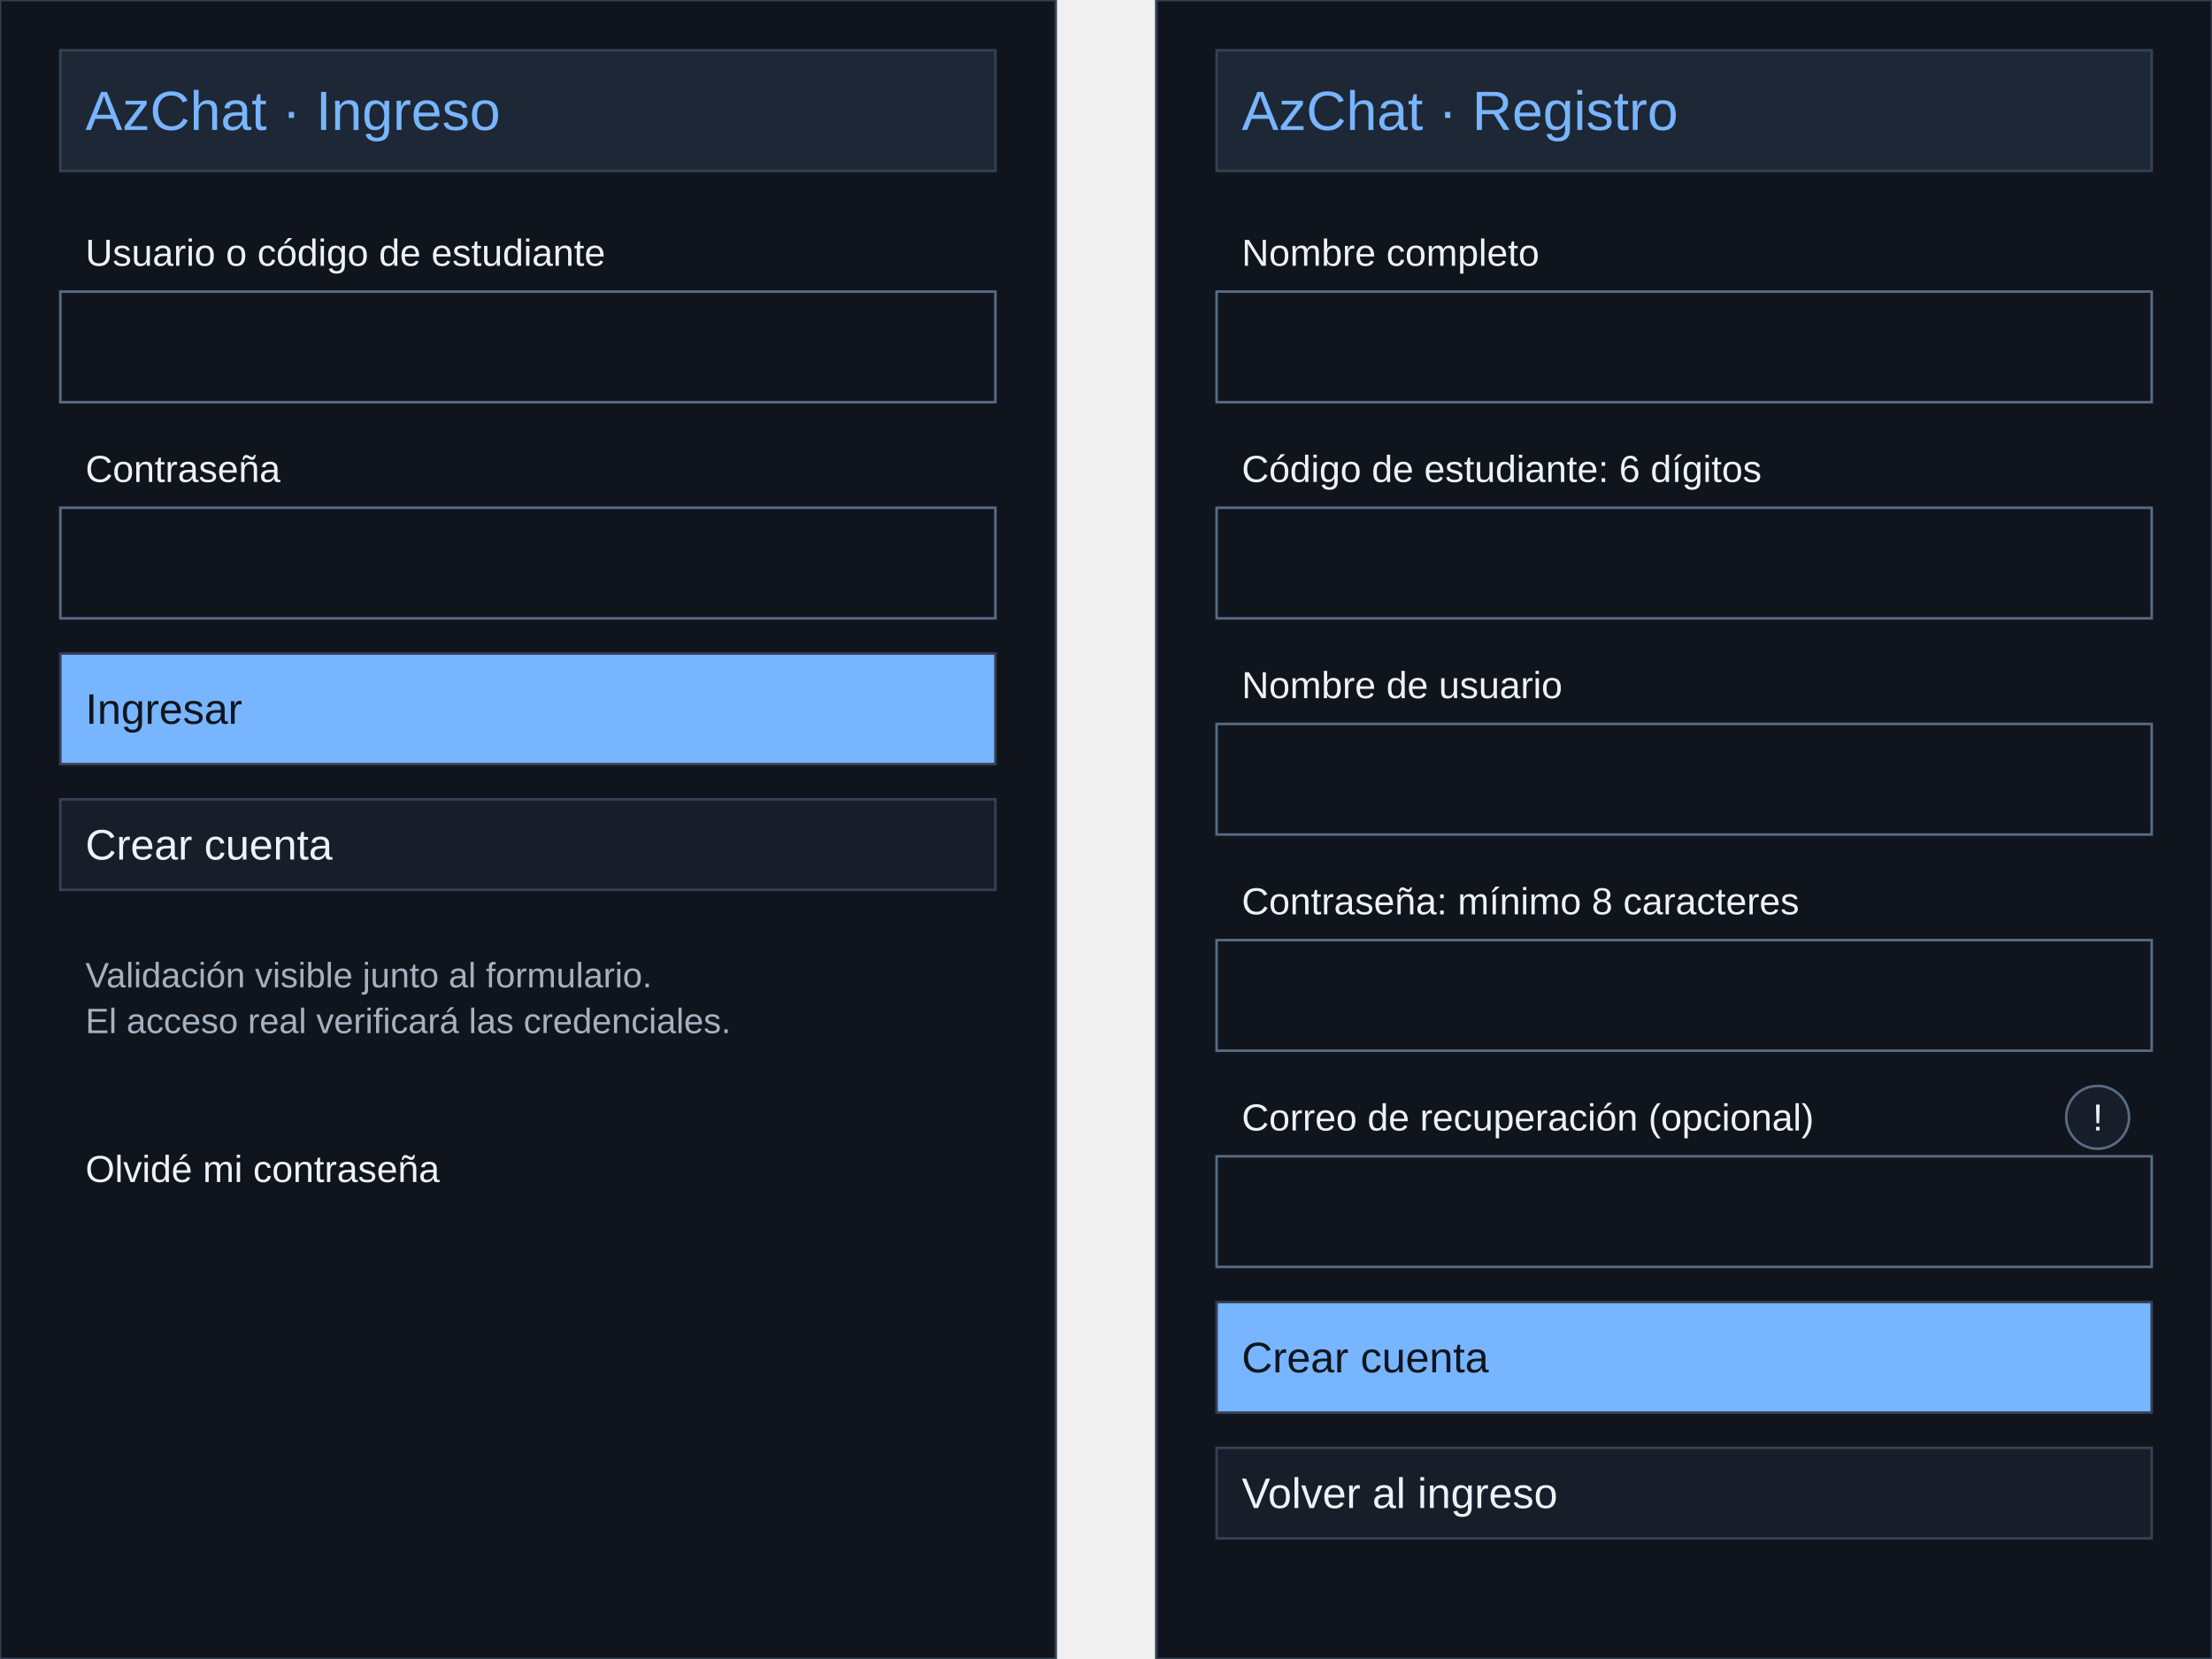
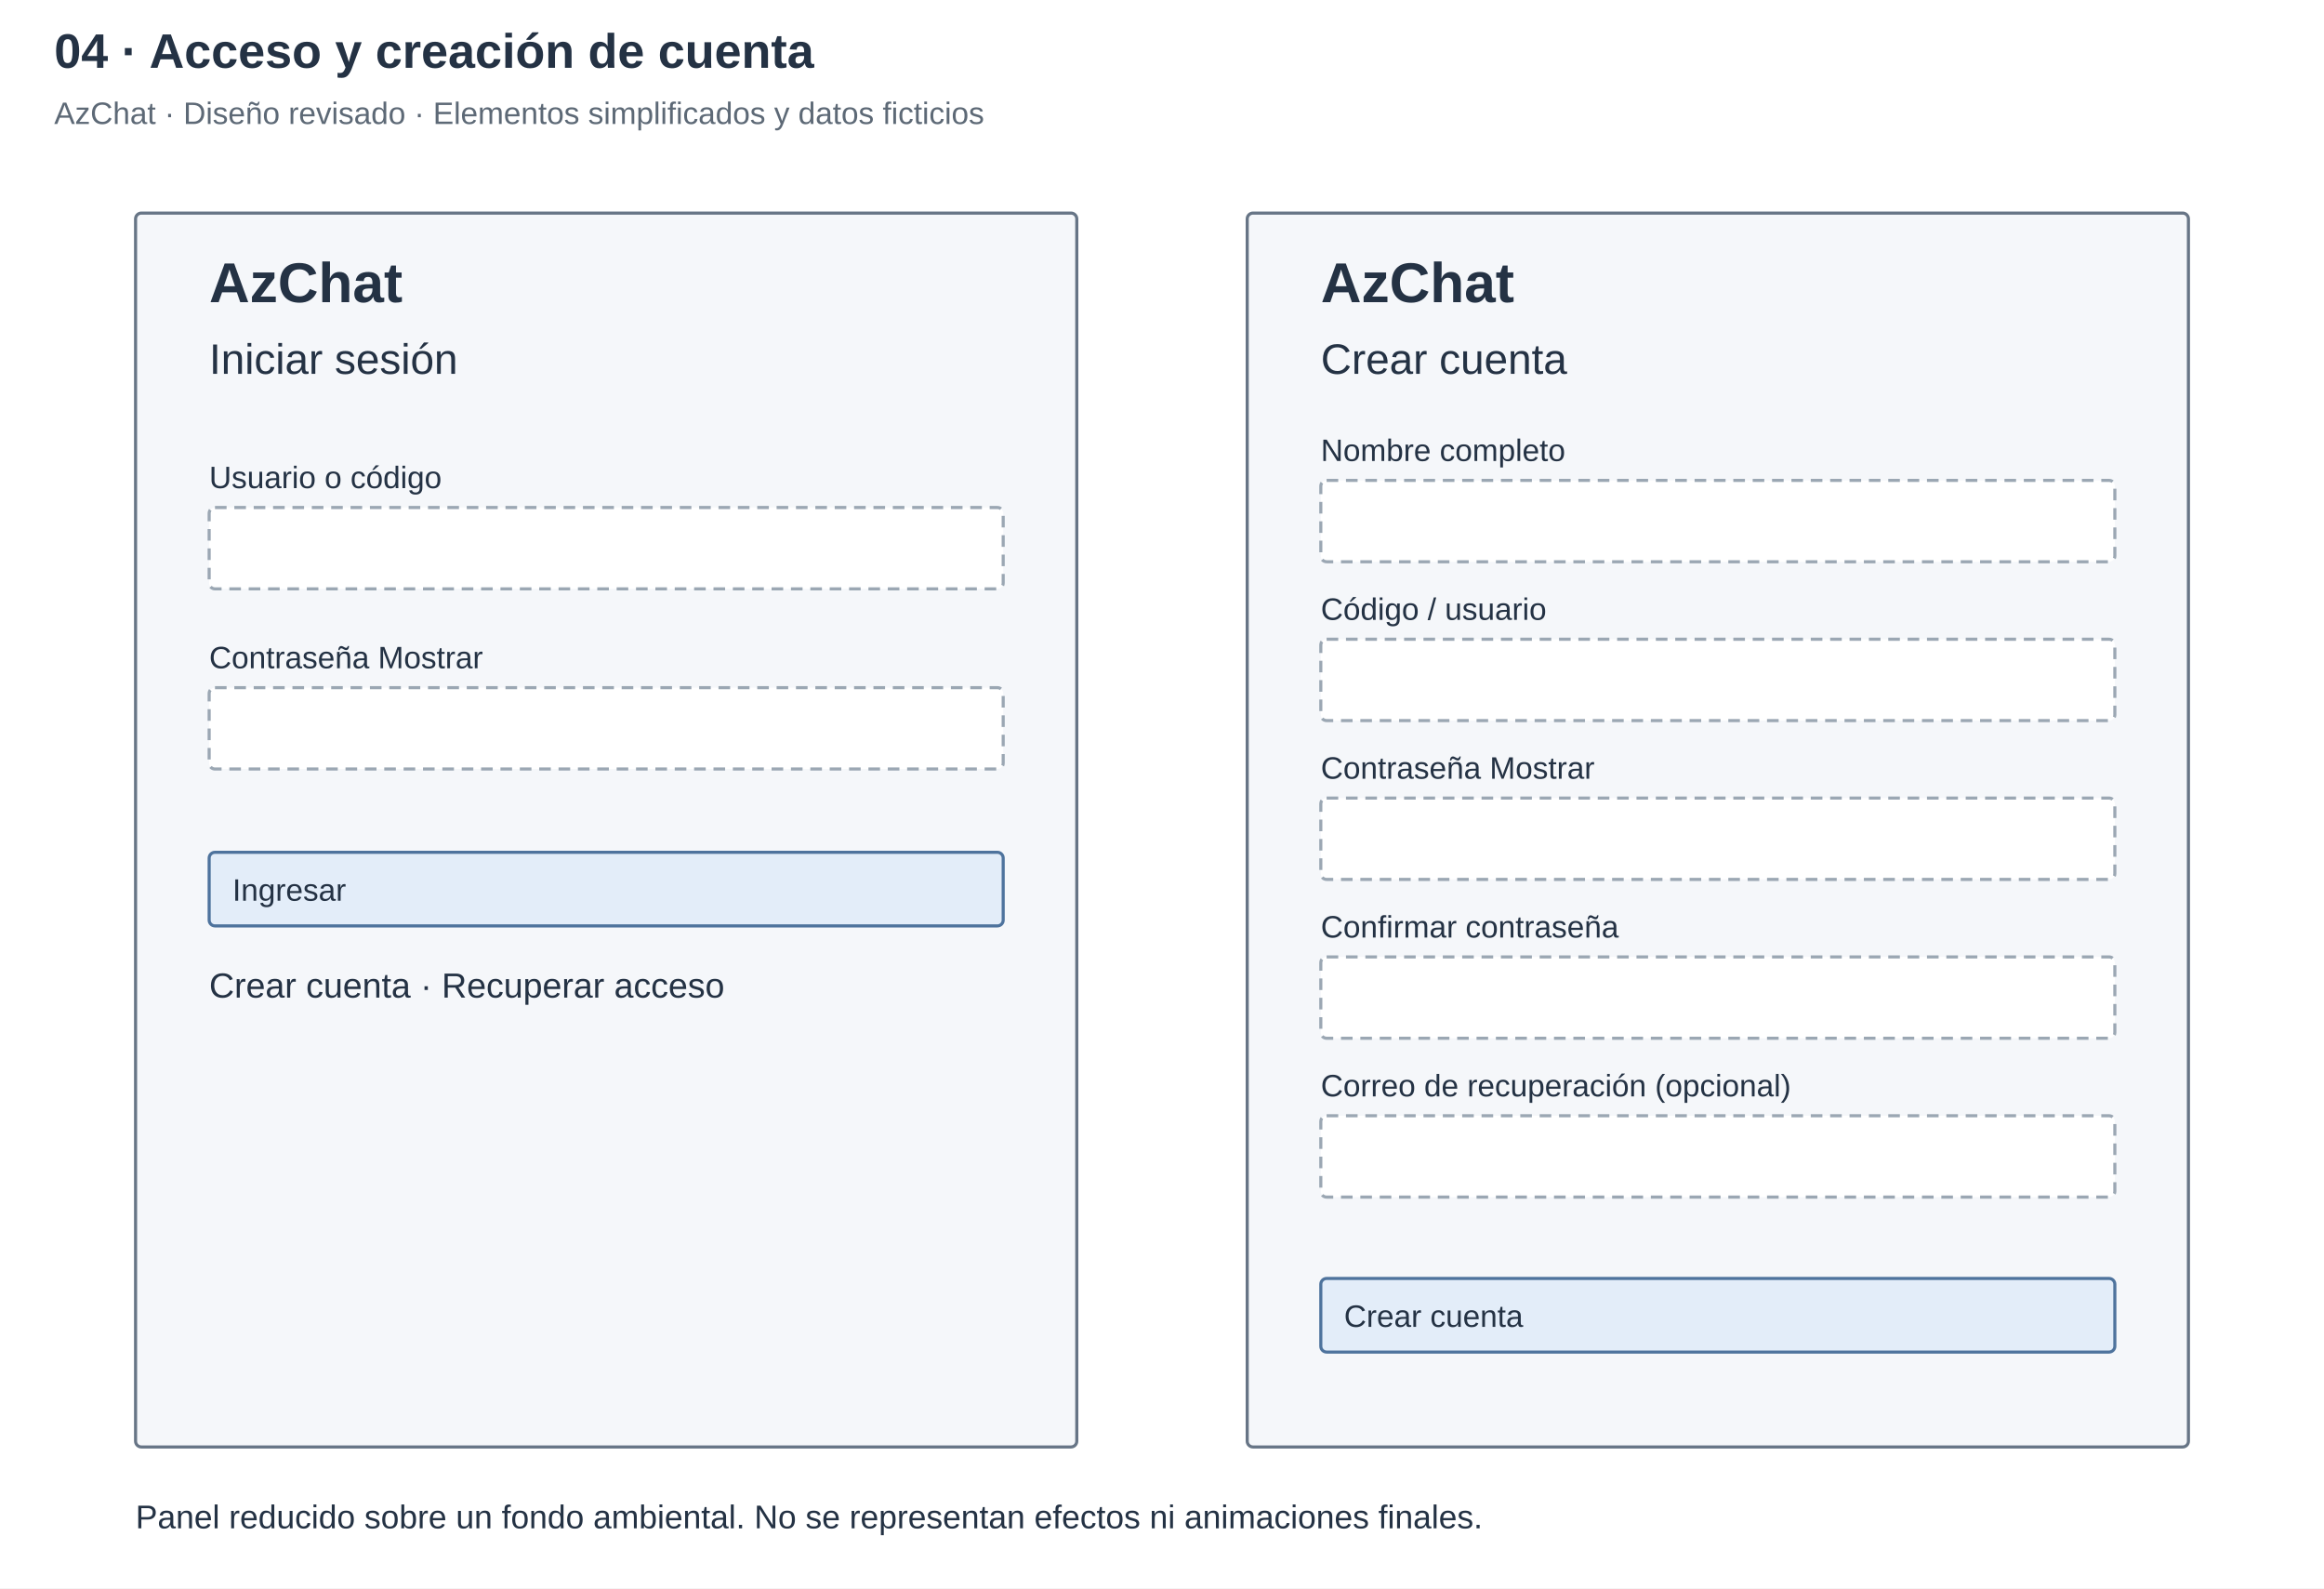
- <svg xmlns="http://www.w3.org/2000/svg" width="880" height="660" viewBox="0 0 880 660" role="img" aria-labelledby="titulo" content="&lt;mxfile host=&quot;app.diagrams.net&quot; compressed=&quot;false&quot;&gt;&lt;diagram id=&quot;04_acceso_registro&quot; name=&quot;Ingreso y registro&quot;&gt;&#10;    &lt;mxGraphModel grid=&quot;1&quot; gridSize=&quot;10&quot; page=&quot;1&quot; pageWidth=&quot;880&quot; pageHeight=&quot;660&quot; background=&quot;#ffffff&quot;&gt;&#10;      &lt;root&gt;&#10;        &lt;mxCell id=&quot;0&quot; /&gt;&#10;        &lt;mxCell id=&quot;1&quot; parent=&quot;0&quot; /&gt;&#10;        &lt;mxCell id=&quot;n0&quot; value=&quot;&quot; style=&quot;rounded=0;html=0;whiteSpace=wrap;fillColor=#10151d;strokeColor=#354153;fontColor=#edf2f7;fontSize=17;fontFamily=Arial;align=left;verticalAlign=middle;spacingLeft=10;&quot; vertex=&quot;1&quot; parent=&quot;1&quot;&gt;&#10;          &lt;mxGeometry as=&quot;geometry&quot; x=&quot;0&quot; y=&quot;0&quot; width=&quot;420&quot; height=&quot;660&quot; /&gt;&#10;        &lt;/mxCell&gt;&#10;        &lt;mxCell id=&quot;n1&quot; value=&quot;AzChat · Ingreso&quot; style=&quot;rounded=0;html=0;whiteSpace=wrap;fillColor=#1e2735;strokeColor=#354153;fontColor=#78b5ff;fontSize=22;fontFamily=Arial;align=left;verticalAlign=middle;spacingLeft=10;&quot; vertex=&quot;1&quot; parent=&quot;1&quot;&gt;&#10;          &lt;mxGeometry as=&quot;geometry&quot; x=&quot;24&quot; y=&quot;20&quot; width=&quot;372&quot; height=&quot;48&quot; /&gt;&#10;        &lt;/mxCell&gt;&#10;        &lt;mxCell id=&quot;n2&quot; value=&quot;Usuario o código de estudiante&quot; style=&quot;rounded=0;html=0;whiteSpace=wrap;fillColor=none;strokeColor=none;fontColor=#edf2f7;fontSize=15;fontFamily=Arial;align=left;verticalAlign=middle;spacingLeft=10;&quot; vertex=&quot;1&quot; parent=&quot;1&quot;&gt;&#10;          &lt;mxGeometry as=&quot;geometry&quot; x=&quot;24&quot; y=&quot;88&quot; width=&quot;372&quot; height=&quot;25&quot; /&gt;&#10;        &lt;/mxCell&gt;&#10;        &lt;mxCell id=&quot;n3&quot; value=&quot;&quot; style=&quot;rounded=0;html=0;whiteSpace=wrap;fillColor=#10151d;strokeColor=#596b86;fontColor=#edf2f7;fontSize=17;fontFamily=Arial;align=left;verticalAlign=middle;spacingLeft=10;&quot; vertex=&quot;1&quot; parent=&quot;1&quot;&gt;&#10;          &lt;mxGeometry as=&quot;geometry&quot; x=&quot;24&quot; y=&quot;116&quot; width=&quot;372&quot; height=&quot;44&quot; /&gt;&#10;        &lt;/mxCell&gt;&#10;        &lt;mxCell id=&quot;n4&quot; value=&quot;Contraseña&quot; style=&quot;rounded=0;html=0;whiteSpace=wrap;fillColor=none;strokeColor=none;fontColor=#edf2f7;fontSize=15;fontFamily=Arial;align=left;verticalAlign=middle;spacingLeft=10;&quot; vertex=&quot;1&quot; parent=&quot;1&quot;&gt;&#10;          &lt;mxGeometry as=&quot;geometry&quot; x=&quot;24&quot; y=&quot;174&quot; width=&quot;372&quot; height=&quot;25&quot; /&gt;&#10;        &lt;/mxCell&gt;&#10;        &lt;mxCell id=&quot;n5&quot; value=&quot;&quot; style=&quot;rounded=0;html=0;whiteSpace=wrap;fillColor=#10151d;strokeColor=#596b86;fontColor=#edf2f7;fontSize=17;fontFamily=Arial;align=left;verticalAlign=middle;spacingLeft=10;&quot; vertex=&quot;1&quot; parent=&quot;1&quot;&gt;&#10;          &lt;mxGeometry as=&quot;geometry&quot; x=&quot;24&quot; y=&quot;202&quot; width=&quot;372&quot; height=&quot;44&quot; /&gt;&#10;        &lt;/mxCell&gt;&#10;        &lt;mxCell id=&quot;n6&quot; value=&quot;Ingresar&quot; style=&quot;rounded=0;html=0;whiteSpace=wrap;fillColor=#78b5ff;strokeColor=#354153;fontColor=#10151d;fontSize=17;fontFamily=Arial;align=left;verticalAlign=middle;spacingLeft=10;&quot; vertex=&quot;1&quot; parent=&quot;1&quot;&gt;&#10;          &lt;mxGeometry as=&quot;geometry&quot; x=&quot;24&quot; y=&quot;260&quot; width=&quot;372&quot; height=&quot;44&quot; /&gt;&#10;        &lt;/mxCell&gt;&#10;        &lt;mxCell id=&quot;n7&quot; value=&quot;Crear cuenta&quot; style=&quot;rounded=0;html=0;whiteSpace=wrap;fillColor=#171e29;strokeColor=#354153;fontColor=#edf2f7;fontSize=17;fontFamily=Arial;align=left;verticalAlign=middle;spacingLeft=10;&quot; vertex=&quot;1&quot; parent=&quot;1&quot;&gt;&#10;          &lt;mxGeometry as=&quot;geometry&quot; x=&quot;24&quot; y=&quot;318&quot; width=&quot;372&quot; height=&quot;36&quot; /&gt;&#10;        &lt;/mxCell&gt;&#10;        &lt;mxCell id=&quot;n8&quot; value=&quot;Validación visible junto al formulario.&amp;#10;El acceso real verificará las credenciales.&quot; style=&quot;rounded=0;html=0;whiteSpace=wrap;fillColor=none;strokeColor=none;fontColor=#a6b1c0;fontSize=14;fontFamily=Arial;align=left;verticalAlign=middle;spacingLeft=10;&quot; vertex=&quot;1&quot; parent=&quot;1&quot;&gt;&#10;          &lt;mxGeometry as=&quot;geometry&quot; x=&quot;24&quot; y=&quot;368&quot; width=&quot;372&quot; height=&quot;58&quot; /&gt;&#10;        &lt;/mxCell&gt;&#10;        &lt;mxCell id=&quot;n9&quot; value=&quot;&quot; style=&quot;rounded=0;html=0;whiteSpace=wrap;fillColor=#10151d;strokeColor=#354153;fontColor=#edf2f7;fontSize=17;fontFamily=Arial;align=left;verticalAlign=middle;spacingLeft=10;&quot; vertex=&quot;1&quot; parent=&quot;1&quot;&gt;&#10;          &lt;mxGeometry as=&quot;geometry&quot; x=&quot;460&quot; y=&quot;0&quot; width=&quot;420&quot; height=&quot;660&quot; /&gt;&#10;        &lt;/mxCell&gt;&#10;        &lt;mxCell id=&quot;n10&quot; value=&quot;AzChat · Registro&quot; style=&quot;rounded=0;html=0;whiteSpace=wrap;fillColor=#1e2735;strokeColor=#354153;fontColor=#78b5ff;fontSize=22;fontFamily=Arial;align=left;verticalAlign=middle;spacingLeft=10;&quot; vertex=&quot;1&quot; parent=&quot;1&quot;&gt;&#10;          &lt;mxGeometry as=&quot;geometry&quot; x=&quot;484&quot; y=&quot;20&quot; width=&quot;372&quot; height=&quot;48&quot; /&gt;&#10;        &lt;/mxCell&gt;&#10;        &lt;mxCell id=&quot;n11&quot; value=&quot;Nombre completo&quot; style=&quot;rounded=0;html=0;whiteSpace=wrap;fillColor=none;strokeColor=none;fontColor=#edf2f7;fontSize=15;fontFamily=Arial;align=left;verticalAlign=middle;spacingLeft=10;&quot; vertex=&quot;1&quot; parent=&quot;1&quot;&gt;&#10;          &lt;mxGeometry as=&quot;geometry&quot; x=&quot;484&quot; y=&quot;88&quot; width=&quot;372&quot; height=&quot;25&quot; /&gt;&#10;        &lt;/mxCell&gt;&#10;        &lt;mxCell id=&quot;n12&quot; value=&quot;&quot; style=&quot;rounded=0;html=0;whiteSpace=wrap;fillColor=#10151d;strokeColor=#596b86;fontColor=#edf2f7;fontSize=17;fontFamily=Arial;align=left;verticalAlign=middle;spacingLeft=10;&quot; vertex=&quot;1&quot; parent=&quot;1&quot;&gt;&#10;          &lt;mxGeometry as=&quot;geometry&quot; x=&quot;484&quot; y=&quot;116&quot; width=&quot;372&quot; height=&quot;44&quot; /&gt;&#10;        &lt;/mxCell&gt;&#10;        &lt;mxCell id=&quot;n13&quot; value=&quot;Código de estudiante: 6 dígitos&quot; style=&quot;rounded=0;html=0;whiteSpace=wrap;fillColor=none;strokeColor=none;fontColor=#edf2f7;fontSize=15;fontFamily=Arial;align=left;verticalAlign=middle;spacingLeft=10;&quot; vertex=&quot;1&quot; parent=&quot;1&quot;&gt;&#10;          &lt;mxGeometry as=&quot;geometry&quot; x=&quot;484&quot; y=&quot;174&quot; width=&quot;372&quot; height=&quot;25&quot; /&gt;&#10;        &lt;/mxCell&gt;&#10;        &lt;mxCell id=&quot;n14&quot; value=&quot;&quot; style=&quot;rounded=0;html=0;whiteSpace=wrap;fillColor=#10151d;strokeColor=#596b86;fontColor=#edf2f7;fontSize=17;fontFamily=Arial;align=left;verticalAlign=middle;spacingLeft=10;&quot; vertex=&quot;1&quot; parent=&quot;1&quot;&gt;&#10;          &lt;mxGeometry as=&quot;geometry&quot; x=&quot;484&quot; y=&quot;202&quot; width=&quot;372&quot; height=&quot;44&quot; /&gt;&#10;        &lt;/mxCell&gt;&#10;        &lt;mxCell id=&quot;n15&quot; value=&quot;Nombre de usuario&quot; style=&quot;rounded=0;html=0;whiteSpace=wrap;fillColor=none;strokeColor=none;fontColor=#edf2f7;fontSize=15;fontFamily=Arial;align=left;verticalAlign=middle;spacingLeft=10;&quot; vertex=&quot;1&quot; parent=&quot;1&quot;&gt;&#10;          &lt;mxGeometry as=&quot;geometry&quot; x=&quot;484&quot; y=&quot;260&quot; width=&quot;372&quot; height=&quot;25&quot; /&gt;&#10;        &lt;/mxCell&gt;&#10;        &lt;mxCell id=&quot;n16&quot; value=&quot;&quot; style=&quot;rounded=0;html=0;whiteSpace=wrap;fillColor=#10151d;strokeColor=#596b86;fontColor=#edf2f7;fontSize=17;fontFamily=Arial;align=left;verticalAlign=middle;spacingLeft=10;&quot; vertex=&quot;1&quot; parent=&quot;1&quot;&gt;&#10;          &lt;mxGeometry as=&quot;geometry&quot; x=&quot;484&quot; y=&quot;288&quot; width=&quot;372&quot; height=&quot;44&quot; /&gt;&#10;        &lt;/mxCell&gt;&#10;        &lt;mxCell id=&quot;n17&quot; value=&quot;Contraseña: mínimo 8 caracteres&quot; style=&quot;rounded=0;html=0;whiteSpace=wrap;fillColor=none;strokeColor=none;fontColor=#edf2f7;fontSize=15;fontFamily=Arial;align=left;verticalAlign=middle;spacingLeft=10;&quot; vertex=&quot;1&quot; parent=&quot;1&quot;&gt;&#10;          &lt;mxGeometry as=&quot;geometry&quot; x=&quot;484&quot; y=&quot;346&quot; width=&quot;372&quot; height=&quot;25&quot; /&gt;&#10;        &lt;/mxCell&gt;&#10;        &lt;mxCell id=&quot;n18&quot; value=&quot;&quot; style=&quot;rounded=0;html=0;whiteSpace=wrap;fillColor=#10151d;strokeColor=#596b86;fontColor=#edf2f7;fontSize=17;fontFamily=Arial;align=left;verticalAlign=middle;spacingLeft=10;&quot; vertex=&quot;1&quot; parent=&quot;1&quot;&gt;&#10;          &lt;mxGeometry as=&quot;geometry&quot; x=&quot;484&quot; y=&quot;374&quot; width=&quot;372&quot; height=&quot;44&quot; /&gt;&#10;        &lt;/mxCell&gt;&#10;        &lt;mxCell id=&quot;n19&quot; value=&quot;Crear cuenta&quot; style=&quot;rounded=0;html=0;whiteSpace=wrap;fillColor=#78b5ff;strokeColor=#354153;fontColor=#10151d;fontSize=17;fontFamily=Arial;align=left;verticalAlign=middle;spacingLeft=10;&quot; vertex=&quot;1&quot; parent=&quot;1&quot;&gt;&#10;          &lt;mxGeometry as=&quot;geometry&quot; x=&quot;484&quot; y=&quot;518&quot; width=&quot;372&quot; height=&quot;44&quot; /&gt;&#10;        &lt;/mxCell&gt;&#10;        &lt;mxCell id=&quot;n20&quot; value=&quot;Volver al ingreso&quot; style=&quot;rounded=0;html=0;whiteSpace=wrap;fillColor=#171e29;strokeColor=#354153;fontColor=#edf2f7;fontSize=17;fontFamily=Arial;align=left;verticalAlign=middle;spacingLeft=10;&quot; vertex=&quot;1&quot; parent=&quot;1&quot;&gt;&#10;          &lt;mxGeometry as=&quot;geometry&quot; x=&quot;484&quot; y=&quot;576&quot; width=&quot;372&quot; height=&quot;36&quot; /&gt;&#10;        &lt;/mxCell&gt;&#10;      &lt;mxCell id=&quot;correo-label&quot; value=&quot;Correo de recuperación (opcional)&quot; style=&quot;rounded=0;html=0;whiteSpace=wrap;fillColor=none;strokeColor=none;fontColor=#edf2f7;fontSize=15;fontFamily=Arial;align=left;&quot; vertex=&quot;1&quot; parent=&quot;1&quot;&gt;&lt;mxGeometry as=&quot;geometry&quot; x=&quot;484&quot; y=&quot;432&quot; width=&quot;326&quot; height=&quot;25&quot; /&gt;&lt;/mxCell&gt;&lt;mxCell id=&quot;correo-campo&quot; value=&quot;&quot; style=&quot;rounded=0;html=0;whiteSpace=wrap;fillColor=#10151d;strokeColor=#596b86;fontColor=#edf2f7;fontSize=15;fontFamily=Arial;align=left;&quot; vertex=&quot;1&quot; parent=&quot;1&quot;&gt;&lt;mxGeometry as=&quot;geometry&quot; x=&quot;484&quot; y=&quot;460&quot; width=&quot;372&quot; height=&quot;44&quot; /&gt;&lt;/mxCell&gt;&lt;mxCell id=&quot;info-correo&quot; value=&quot;!&quot; style=&quot;rounded=0;html=0;whiteSpace=wrap;fillColor=#171e29;strokeColor=#596b86;fontColor=#edf2f7;fontSize=15;fontFamily=Arial;align=left;ellipse;&quot; vertex=&quot;1&quot; parent=&quot;1&quot;&gt;&lt;mxGeometry as=&quot;geometry&quot; x=&quot;822&quot; y=&quot;432&quot; width=&quot;25&quot; height=&quot;25&quot; /&gt;&lt;/mxCell&gt;&lt;mxCell id=&quot;recuperar&quot; value=&quot;Olvidé mi contraseña&quot; style=&quot;rounded=0;html=0;whiteSpace=wrap;fillColor=none;strokeColor=none;fontColor=#edf2f7;fontSize=15;fontFamily=Arial;align=left;&quot; vertex=&quot;1&quot; parent=&quot;1&quot;&gt;&lt;mxGeometry as=&quot;geometry&quot; x=&quot;24&quot; y=&quot;450&quot; width=&quot;300&quot; height=&quot;30&quot; /&gt;&lt;/mxCell&gt;&lt;/root&gt;&#10;    &lt;/mxGraphModel&gt;&#10;  &lt;/diagram&gt;&#10;  &lt;/mxfile&gt;">
-   <rect x="0.0" y="0.0" width="420.0" height="660.0" fill="#10151d" stroke="#354153" />
-   <rect x="24.0" y="20.0" width="372.0" height="48.0" fill="#1e2735" stroke="#354153" />
-   <text x="34.0" y="51.7" fill="#78b5ff" font-family="Arial, Helvetica, sans-serif" font-size="22.0">
-     <tspan x="34.0" dy="0">AzChat · Ingreso</tspan>
-   </text>
-   <text x="34.0" y="105.75" fill="#edf2f7" font-family="Arial, Helvetica, sans-serif" font-size="15.0">
-     <tspan x="34.0" dy="0">Usuario o código de estudiante</tspan>
-   </text>
-   <rect x="24.0" y="116.0" width="372.0" height="44.0" fill="#10151d" stroke="#596b86" />
-   <text x="34.0" y="191.75" fill="#edf2f7" font-family="Arial, Helvetica, sans-serif" font-size="15.0">
-     <tspan x="34.0" dy="0">Contraseña</tspan>
-   </text>
-   <rect x="24.0" y="202.0" width="372.0" height="44.0" fill="#10151d" stroke="#596b86" />
-   <rect x="24.0" y="260.0" width="372.0" height="44.0" fill="#78b5ff" stroke="#354153" />
-   <text x="34.0" y="287.95" fill="#10151d" font-family="Arial, Helvetica, sans-serif" font-size="17.0">
-     <tspan x="34.0" dy="0">Ingresar</tspan>
-   </text>
-   <rect x="24.0" y="318.0" width="372.0" height="36.0" fill="#171e29" stroke="#354153" />
-   <text x="34.0" y="341.95" fill="#edf2f7" font-family="Arial, Helvetica, sans-serif" font-size="17.0">
-     <tspan x="34.0" dy="0">Crear cuenta</tspan>
-   </text>
-   <text x="34.0" y="392.8" fill="#a6b1c0" font-family="Arial, Helvetica, sans-serif" font-size="14.0">
-     <tspan x="34.0" dy="0">Validación visible junto al formulario.</tspan>
-     <tspan x="34.0" dy="18.2">El acceso real verificará las credenciales.</tspan>
-   </text>
-   <rect x="460.0" y="0.0" width="420.0" height="660.0" fill="#10151d" stroke="#354153" />
-   <rect x="484.0" y="20.0" width="372.0" height="48.0" fill="#1e2735" stroke="#354153" />
-   <text x="494.0" y="51.7" fill="#78b5ff" font-family="Arial, Helvetica, sans-serif" font-size="22.0">
-     <tspan x="494.0" dy="0">AzChat · Registro</tspan>
-   </text>
-   <text x="494.0" y="105.75" fill="#edf2f7" font-family="Arial, Helvetica, sans-serif" font-size="15.0">
-     <tspan x="494.0" dy="0">Nombre completo</tspan>
-   </text>
-   <rect x="484.0" y="116.0" width="372.0" height="44.0" fill="#10151d" stroke="#596b86" />
-   <text x="494.0" y="191.75" fill="#edf2f7" font-family="Arial, Helvetica, sans-serif" font-size="15.0">
-     <tspan x="494.0" dy="0">Código de estudiante: 6 dígitos</tspan>
-   </text>
-   <rect x="484.0" y="202.0" width="372.0" height="44.0" fill="#10151d" stroke="#596b86" />
-   <text x="494.0" y="277.75" fill="#edf2f7" font-family="Arial, Helvetica, sans-serif" font-size="15.0">
-     <tspan x="494.0" dy="0">Nombre de usuario</tspan>
-   </text>
-   <rect x="484.0" y="288.0" width="372.0" height="44.0" fill="#10151d" stroke="#596b86" />
-   <text x="494.0" y="363.75" fill="#edf2f7" font-family="Arial, Helvetica, sans-serif" font-size="15.0">
-     <tspan x="494.0" dy="0">Contraseña: mínimo 8 caracteres</tspan>
-   </text>
-   <rect x="484.0" y="374.0" width="372.0" height="44.0" fill="#10151d" stroke="#596b86" />
-   <rect x="484.0" y="518.0" width="372.0" height="44.0" fill="#78b5ff" stroke="#354153" />
-   <text x="494.0" y="545.95" fill="#10151d" font-family="Arial, Helvetica, sans-serif" font-size="17.0">
-     <tspan x="494.0" dy="0">Crear cuenta</tspan>
-   </text>
-   <rect x="484.0" y="576.0" width="372.0" height="36.0" fill="#171e29" stroke="#354153" />
-   <text x="494.0" y="599.95" fill="#edf2f7" font-family="Arial, Helvetica, sans-serif" font-size="17.0">
-     <tspan x="494.0" dy="0">Volver al ingreso</tspan>
-   </text>
-   <text x="494.0" y="449.75" fill="#edf2f7" font-family="Arial, Helvetica, sans-serif" font-size="15.0">
-     <tspan x="494.0" dy="0">Correo de recuperación (opcional)</tspan>
-   </text>
-   <rect x="484.0" y="460.0" width="372.0" height="44.0" fill="#10151d" stroke="#596b86" />
-   <ellipse cx="834.5" cy="444.5" rx="12.5" ry="12.5" fill="#171e29" stroke="#596b86" />
-   <text x="832.5" y="449.75" fill="#edf2f7" font-family="Arial, Helvetica, sans-serif" font-size="15.0">
-     <tspan x="832.5" dy="0">!</tspan>
-   </text>
-   <text x="34.0" y="470.25" fill="#edf2f7" font-family="Arial, Helvetica, sans-serif" font-size="15.0">
-     <tspan x="34.0" dy="0">Olvidé mi contraseña</tspan>
-   </text>
+ <svg xmlns="http://www.w3.org/2000/svg" width="1200" height="820" viewBox="0 0 1200 820" role="img">
+   <rect width="100%" height="100%" fill="white" />
+   <text x="28" y="35" font-family="Arial,sans-serif" font-size="25" fill="#243244" font-weight="bold">04 · Acceso y creación de cuenta</text>
+   <text x="28" y="64" font-family="Arial,sans-serif" font-size="16" fill="#5d6976" font-weight="normal">AzChat · Diseño revisado · Elementos simplificados y datos ficticios</text>
+   <rect x="70" y="110" width="486" height="637" rx="3" fill="#f5f7fa" stroke="#677586" stroke-width="1.6" />
+   <text x="108" y="156" font-family="Arial,sans-serif" font-size="29" fill="#243244" font-weight="bold">AzChat</text>
+   <text x="108" y="193" font-family="Arial,sans-serif" font-size="22" fill="#243244" font-weight="normal">Iniciar sesión</text>
+   <rect x="644" y="110" width="486" height="637" rx="3" fill="#f5f7fa" stroke="#677586" stroke-width="1.6" />
+   <text x="682" y="156" font-family="Arial,sans-serif" font-size="29" fill="#243244" font-weight="bold">AzChat</text>
+   <text x="682" y="193" font-family="Arial,sans-serif" font-size="22" fill="#243244" font-weight="normal">Crear cuenta</text>
+   <text x="108" y="252" font-family="Arial,sans-serif" font-size="16" fill="#243244" font-weight="normal">Usuario o código</text>
+   <rect x="108" y="262" width="410" height="42" rx="3" fill="white" stroke="#9ba7b3" stroke-width="1.6" stroke-dasharray="6 4" />
+   <text x="108" y="345" font-family="Arial,sans-serif" font-size="16" fill="#243244" font-weight="normal">Contraseña                         Mostrar</text>
+   <rect x="108" y="355" width="410" height="42" rx="3" fill="white" stroke="#9ba7b3" stroke-width="1.6" stroke-dasharray="6 4" />
+   <rect x="108" y="440" width="410" height="38" rx="3" fill="#e3edf9" stroke="#4e739d" stroke-width="1.6" />
+   <text x="120" y="465" font-family="Arial,sans-serif" font-size="16" fill="#243244" font-weight="normal">Ingresar</text>
+   <text x="108" y="515" font-family="Arial,sans-serif" font-size="18" fill="#243244" font-weight="normal">Crear cuenta · Recuperar acceso</text>
+   <text x="682" y="238" font-family="Arial,sans-serif" font-size="16" fill="#243244" font-weight="normal">Nombre completo</text>
+   <rect x="682" y="248" width="410" height="42" rx="3" fill="white" stroke="#9ba7b3" stroke-width="1.6" stroke-dasharray="6 4" />
+   <text x="682" y="320" font-family="Arial,sans-serif" font-size="16" fill="#243244" font-weight="normal">Código / usuario</text>
+   <rect x="682" y="330" width="410" height="42" rx="3" fill="white" stroke="#9ba7b3" stroke-width="1.6" stroke-dasharray="6 4" />
+   <text x="682" y="402" font-family="Arial,sans-serif" font-size="16" fill="#243244" font-weight="normal">Contraseña                 Mostrar</text>
+   <rect x="682" y="412" width="410" height="42" rx="3" fill="white" stroke="#9ba7b3" stroke-width="1.6" stroke-dasharray="6 4" />
+   <text x="682" y="484" font-family="Arial,sans-serif" font-size="16" fill="#243244" font-weight="normal">Confirmar contraseña</text>
+   <rect x="682" y="494" width="410" height="42" rx="3" fill="white" stroke="#9ba7b3" stroke-width="1.6" stroke-dasharray="6 4" />
+   <text x="682" y="566" font-family="Arial,sans-serif" font-size="16" fill="#243244" font-weight="normal">Correo de recuperación (opcional)</text>
+   <rect x="682" y="576" width="410" height="42" rx="3" fill="white" stroke="#9ba7b3" stroke-width="1.6" stroke-dasharray="6 4" />
+   <rect x="682" y="660" width="410" height="38" rx="3" fill="#e3edf9" stroke="#4e739d" stroke-width="1.6" />
+   <text x="694" y="685" font-family="Arial,sans-serif" font-size="16" fill="#243244" font-weight="normal">Crear cuenta</text>
+   <text x="70" y="789" font-family="Arial,sans-serif" font-size="17" fill="#243244" font-weight="normal">Panel reducido sobre un fondo ambiental. No se representan efectos ni animaciones finales.</text>
</svg>
